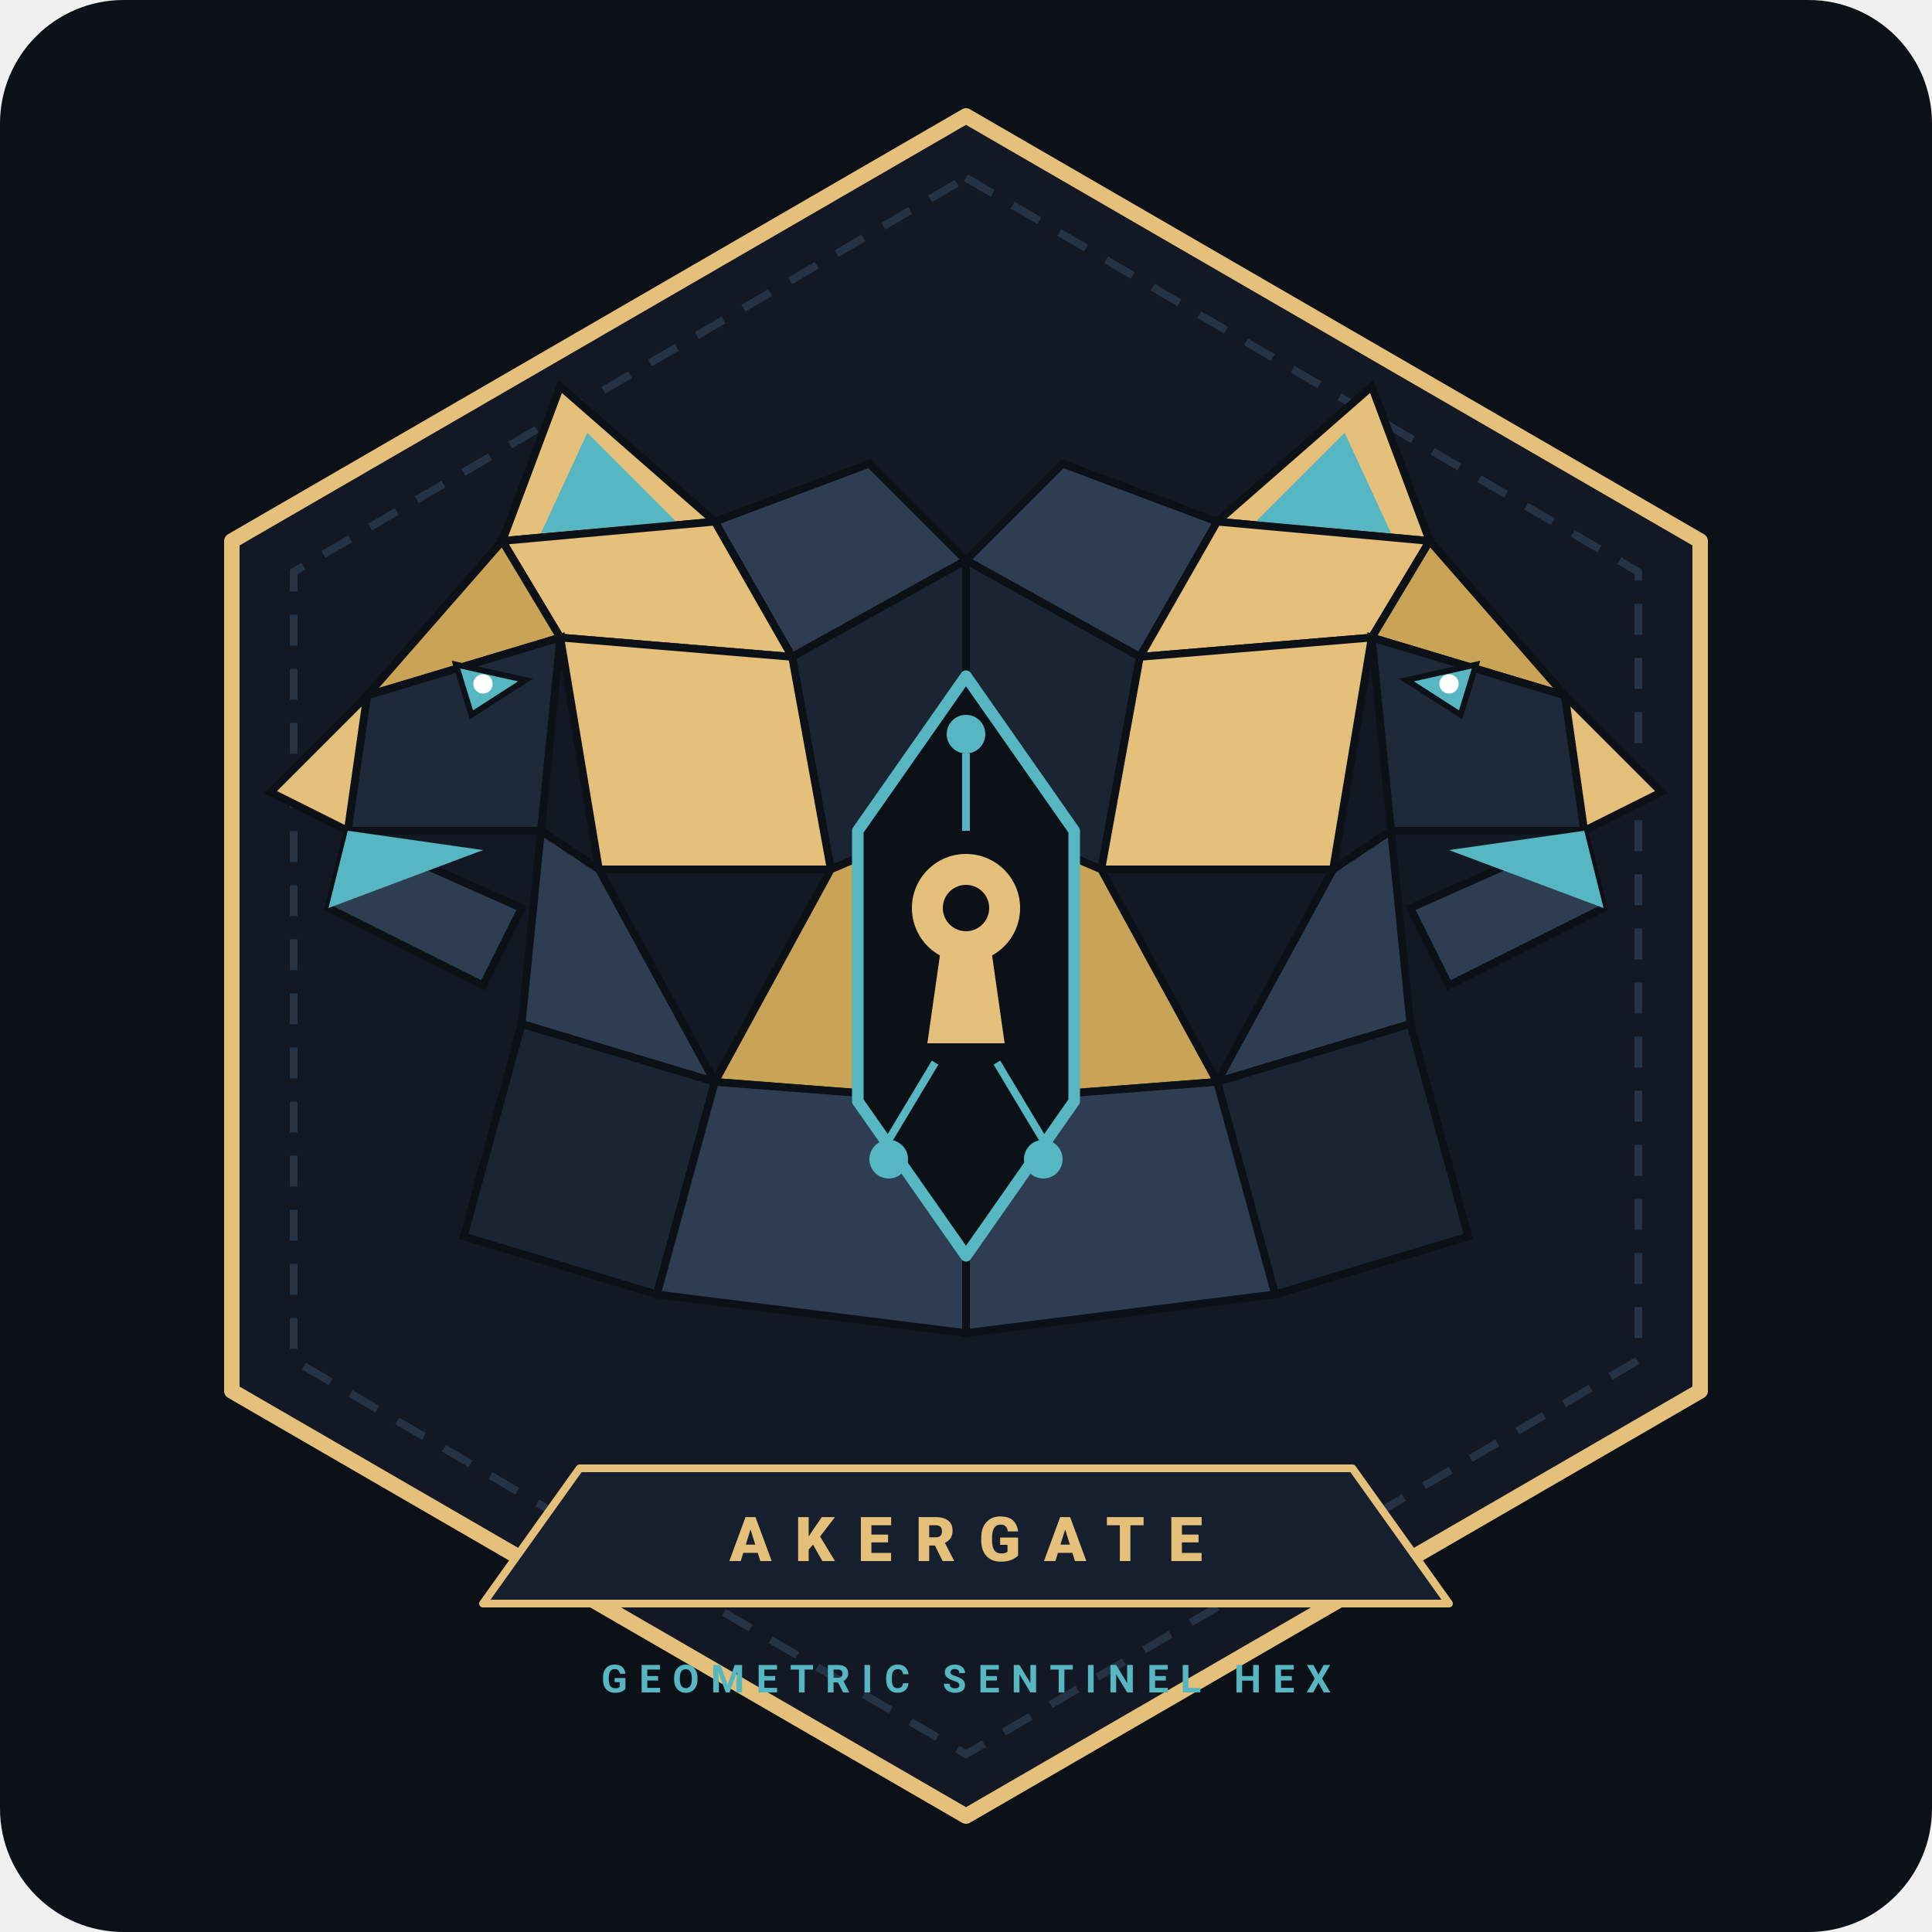
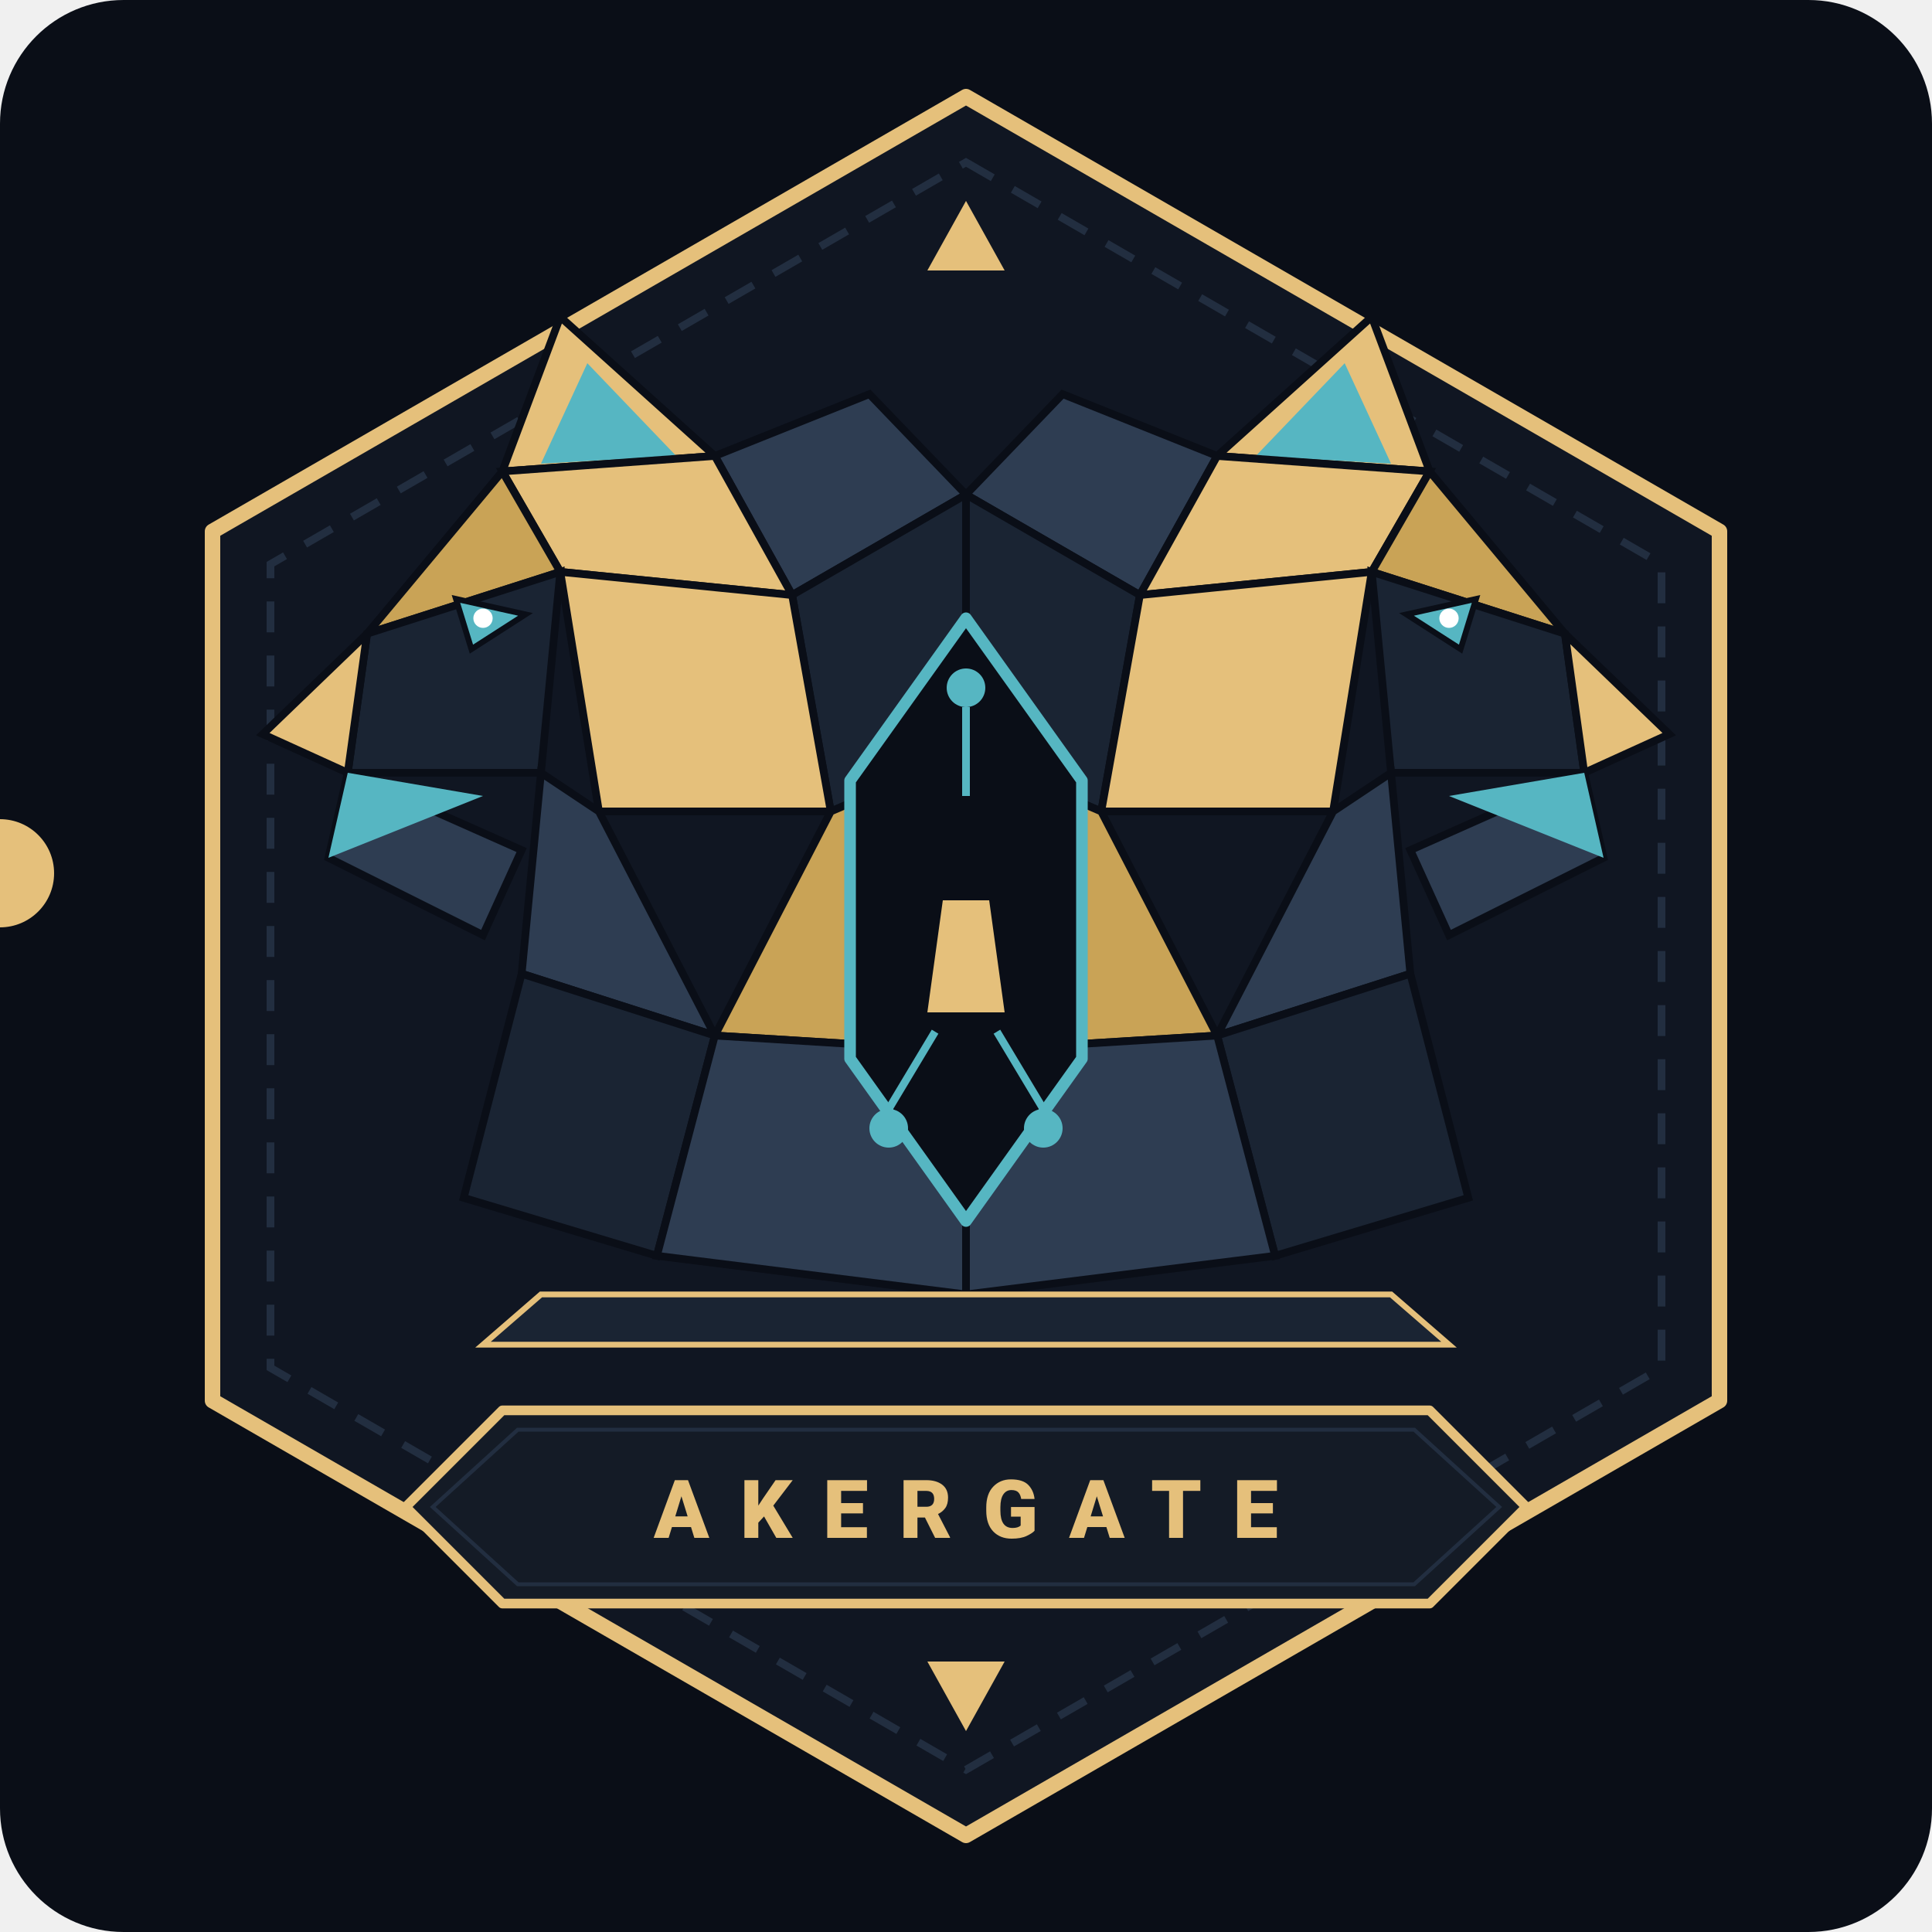
<svg xmlns="http://www.w3.org/2000/svg" viewBox="0 0 500 500" width="100%" height="100%">
-   <rect width="500" height="500" rx="32" fill="#0C1017" />
-   <polygon points="250,30 440,140 440,360 250,470 60,360 60,140" fill="#131924" stroke="#E5C07B" stroke-width="4" stroke-linejoin="round" />
-   <polygon points="250,46 424,148 424,352 250,454 76,352 76,148" fill="none" stroke="#263345" stroke-width="2" stroke-dasharray="8 6" />
-   <polygon points="145,100 185,135 130,140" fill="#E5C07B" stroke="#0C1017" stroke-width="2" />
-   <polygon points="152,112 175,135 140,138" fill="#56B6C2" />
-   <polygon points="185,135 225,120 250,145 205,170" fill="#2E3D52" stroke="#0C1017" stroke-width="2" />
-   <polygon points="185,135 205,170 145,165 130,140" fill="#E5C07B" stroke="#0C1017" stroke-width="2" />
-   <polygon points="130,140 145,165 95,180" fill="#C9A356" stroke="#0C1017" stroke-width="2" />
-   <polygon points="95,180 145,165 140,215 90,215" fill="#1E2A3A" stroke="#0C1017" stroke-width="2" />
-   <polygon points="95,180 90,215 70,205" fill="#E5C07B" stroke="#0C1017" stroke-width="2" />
-   <polygon points="90,215 135,235 125,255 85,235" fill="#2E3D52" stroke="#0C1017" stroke-width="2" />
-   <polygon points="90,215 125,220 85,235" fill="#56B6C2" />
-   <polygon points="118,172 136,176 122,185" fill="#56B6C2" stroke="#0C1017" stroke-width="1.5" />
-   <circle cx="125" cy="177" r="2.5" fill="#FFFFFF" />
-   <polygon points="205,170 250,145 250,210 215,225" fill="#1A2433" stroke="#0C1017" stroke-width="2" />
-   <polygon points="145,165 205,170 215,225 155,225" fill="#E5C07B" stroke="#0C1017" stroke-width="2" />
-   <polygon points="140,215 155,225 185,280 135,265" fill="#2E3D52" stroke="#0C1017" stroke-width="2" />
-   <polygon points="215,225 250,210 250,285 185,280" fill="#C9A356" stroke="#0C1017" stroke-width="2" />
-   <polygon points="135,265 185,280 170,335 120,320" fill="#1A2433" stroke="#0C1017" stroke-width="2" />
-   <polygon points="185,280 250,285 250,345 170,335" fill="#2E3D52" stroke="#0C1017" stroke-width="2" />
-   <polygon points="355,100 315,135 370,140" fill="#E5C07B" stroke="#0C1017" stroke-width="2" />
-   <polygon points="348,112 325,135 360,138" fill="#56B6C2" />
-   <polygon points="315,135 275,120 250,145 295,170" fill="#2E3D52" stroke="#0C1017" stroke-width="2" />
-   <polygon points="315,135 295,170 355,165 370,140" fill="#E5C07B" stroke="#0C1017" stroke-width="2" />
-   <polygon points="370,140 355,165 405,180" fill="#C9A356" stroke="#0C1017" stroke-width="2" />
-   <polygon points="405,180 355,165 360,215 410,215" fill="#1E2A3A" stroke="#0C1017" stroke-width="2" />
-   <polygon points="405,180 410,215 430,205" fill="#E5C07B" stroke="#0C1017" stroke-width="2" />
-   <polygon points="410,215 365,235 375,255 415,235" fill="#2E3D52" stroke="#0C1017" stroke-width="2" />
-   <polygon points="410,215 375,220 415,235" fill="#56B6C2" />
-   <polygon points="382,172 364,176 378,185" fill="#56B6C2" stroke="#0C1017" stroke-width="1.5" />
-   <circle cx="375" cy="177" r="2.5" fill="#FFFFFF" />
-   <polygon points="295,170 250,145 250,210 285,225" fill="#1A2433" stroke="#0C1017" stroke-width="2" />
-   <polygon points="355,165 295,170 285,225 345,225" fill="#E5C07B" stroke="#0C1017" stroke-width="2" />
-   <polygon points="360,215 345,225 315,280 365,265" fill="#2E3D52" stroke="#0C1017" stroke-width="2" />
-   <polygon points="285,225 250,210 250,285 315,280" fill="#C9A356" stroke="#0C1017" stroke-width="2" />
-   <polygon points="365,265 315,280 330,335 380,320" fill="#1A2433" stroke="#0C1017" stroke-width="2" />
-   <polygon points="315,280 250,285 250,345 330,335" fill="#2E3D52" stroke="#0C1017" stroke-width="2" />
-   <polygon points="250,175 278,215 278,285 250,325 222,285 222,215" fill="#0C1017" stroke="#56B6C2" stroke-width="3" stroke-linejoin="round" />
-   <circle cx="250" cy="235" r="14" fill="#E5C07B" />
-   <polygon points="244,242 256,242 260,270 240,270" fill="#E5C07B" />
-   <circle cx="250" cy="235" r="6" fill="#0C1017" />
-   <circle cx="250" cy="190" r="5" fill="#56B6C2" />
-   <circle cx="230" cy="300" r="5" fill="#56B6C2" />
-   <circle cx="270" cy="300" r="5" fill="#56B6C2" />
-   <line x1="250" y1="195" x2="250" y2="215" stroke="#56B6C2" stroke-width="2" />
-   <line x1="230" y1="295" x2="242" y2="275" stroke="#56B6C2" stroke-width="2" />
-   <line x1="270" y1="295" x2="258" y2="275" stroke="#56B6C2" stroke-width="2" />
-   <polygon points="150,380 350,380 375,415 125,415" fill="#161F2E" stroke="#E5C07B" stroke-width="2" stroke-linejoin="round" />
-   <text x="250" y="404" font-family="'Segoe UI', -apple-system, Roboto, sans-serif" font-size="16" font-weight="900" letter-spacing="6" fill="#E5C07B" text-anchor="middle">AKERGATE</text>
-   <text x="250" y="438" font-family="'Segoe UI', -apple-system, Roboto, sans-serif" font-size="10" font-weight="700" letter-spacing="3" fill="#56B6C2" text-anchor="middle">GEOMETRIC SENTINEL HEX</text>
+   <rect width="500" height="500" rx="32" fill="#0A0E17" />
+   <polygon points="250,25 445,137.5 445,362.5 250,475 55,362.5 55,137.5" fill="#101622" stroke="#E5C07B" stroke-width="4" stroke-linejoin="round" />
+   <polygon points="250,42 430,146 430,354 250,458 70,354 70,146" fill="none" stroke="#222E40" stroke-width="2" stroke-dasharray="8 6" />
+   <polygon points="250,52 260,70 240,70" fill="#E5C07B" />
+   <polygon points="145,82 185,118 130,122" fill="#E5C07B" stroke="#0A0E17" stroke-width="2" />
+   <polygon points="152,94 175,118 140,120" fill="#56B6C2" />
+   <polygon points="185,118 225,102 250,128 205,154" fill="#2E3D52" stroke="#0A0E17" stroke-width="2" />
+   <polygon points="185,118 205,154 145,148 130,122" fill="#E5C07B" stroke="#0A0E17" stroke-width="2" />
+   <polygon points="130,122 145,148 95,164" fill="#C9A356" stroke="#0A0E17" stroke-width="2" />
+   <polygon points="95,164 145,148 140,200 90,200" fill="#1A2433" stroke="#0A0E17" stroke-width="2" />
+   <polygon points="95,164 90,200 68,190" fill="#E5C07B" stroke="#0A0E17" stroke-width="2" />
+   <polygon points="90,200 135,220 125,242 85,222" fill="#2E3D52" stroke="#0A0E17" stroke-width="2" />
+   <polygon points="90,200 125,206 85,222" fill="#56B6C2" />
+   <polygon points="118,155 136,159 122,168" fill="#56B6C2" stroke="#0A0E17" stroke-width="1.5" />
+   <circle cx="125" cy="160" r="2.5" fill="#FFFFFF" />
+   <polygon points="205,154 250,128 250,195 215,210" fill="#1A2433" stroke="#0A0E17" stroke-width="2" />
+   <polygon points="145,148 205,154 215,210 155,210" fill="#E5C07B" stroke="#0A0E17" stroke-width="2" />
+   <polygon points="140,200 155,210 185,268 135,252" fill="#2E3D52" stroke="#0A0E17" stroke-width="2" />
+   <polygon points="215,210 250,195 250,272 185,268" fill="#C9A356" stroke="#0A0E17" stroke-width="2" />
+   <polygon points="135,252 185,268 170,325 120,310" fill="#1A2433" stroke="#0A0E17" stroke-width="2" />
+   <polygon points="185,268 250,272 250,335 170,325" fill="#2E3D52" stroke="#0A0E17" stroke-width="2" />
+   <polygon points="355,82 315,118 370,122" fill="#E5C07B" stroke="#0A0E17" stroke-width="2" />
+   <polygon points="348,94 325,118 360,120" fill="#56B6C2" />
+   <polygon points="315,118 275,102 250,128 295,154" fill="#2E3D52" stroke="#0A0E17" stroke-width="2" />
+   <polygon points="315,118 295,154 355,148 370,122" fill="#E5C07B" stroke="#0A0E17" stroke-width="2" />
+   <polygon points="370,122 355,148 405,164" fill="#C9A356" stroke="#0A0E17" stroke-width="2" />
+   <polygon points="405,164 355,148 360,200 410,200" fill="#1A2433" stroke="#0A0E17" stroke-width="2" />
+   <polygon points="405,164 410,200 432,190" fill="#E5C07B" stroke="#0A0E17" stroke-width="2" />
+   <polygon points="410,200 365,220 375,242 415,222" fill="#2E3D52" stroke="#0A0E17" stroke-width="2" />
+   <polygon points="410,200 375,206 415,222" fill="#56B6C2" />
+   <polygon points="382,155 364,159 378,168" fill="#56B6C2" stroke="#0A0E17" stroke-width="1.5" />
+   <circle cx="375" cy="160" r="2.5" fill="#FFFFFF" />
+   <polygon points="295,154 250,128 250,195 285,210" fill="#1A2433" stroke="#0A0E17" stroke-width="2" />
+   <polygon points="355,148 295,154 285,210 345,210" fill="#E5C07B" stroke="#0A0E17" stroke-width="2" />
+   <polygon points="360,200 345,210 315,268 365,252" fill="#2E3D52" stroke="#0A0E17" stroke-width="2" />
+   <polygon points="285,210 250,195 250,272 315,268" fill="#C9A356" stroke="#0A0E17" stroke-width="2" />
+   <polygon points="365,252 315,268 330,325 380,310" fill="#1A2433" stroke="#0A0E17" stroke-width="2" />
+   <polygon points="315,268 250,272 250,335 330,325" fill="#2E3D52" stroke="#0A0E17" stroke-width="2" />
+   <polygon points="250,160 280,202 280,274 250,316 220,274 220,202" fill="#0A0E17" stroke="#56B6C2" stroke-width="3" stroke-linejoin="round" />
+   <circle cx="250,226" cy="226" r="14" fill="#E5C07B" />
+   <polygon points="244,233 256,233 260,262 240,262" fill="#E5C07B" />
+   <circle cx="250" cy="226" r="6" fill="#0A0E17" />
+   <circle cx="250" cy="178" r="5" fill="#56B6C2" />
+   <circle cx="230" cy="292" r="5" fill="#56B6C2" />
+   <circle cx="270" cy="292" r="5" fill="#56B6C2" />
+   <line x1="250" y1="183" x2="250" y2="206" stroke="#56B6C2" stroke-width="2" />
+   <line x1="230" y1="287" x2="242" y2="267" stroke="#56B6C2" stroke-width="2" />
+   <line x1="270" y1="287" x2="258" y2="267" stroke="#56B6C2" stroke-width="2" />
+   <polygon points="140,335 360,335 375,348 125,348" fill="#1A2433" stroke="#E5C07B" stroke-width="1.5" />
+   <polygon points="130,365 370,365 395,390 370,415 130,415 105,390" fill="#141B26" stroke="#E5C07B" stroke-width="2.5" stroke-linejoin="round" />
+   <polygon points="134,370 366,370 388,390 366,410 134,410 112,390" fill="none" stroke="#222E40" stroke-width="1" />
+   <text x="250" y="398" font-family="'Segoe UI', -apple-system, BlinkMacSystemFont, Roboto, sans-serif" font-size="21" font-weight="900" letter-spacing="8" fill="#E5C07B" text-anchor="middle">AKERGATE</text>
+   <polygon points="250,448 260,430 240,430" fill="#E5C07B" />
</svg>
